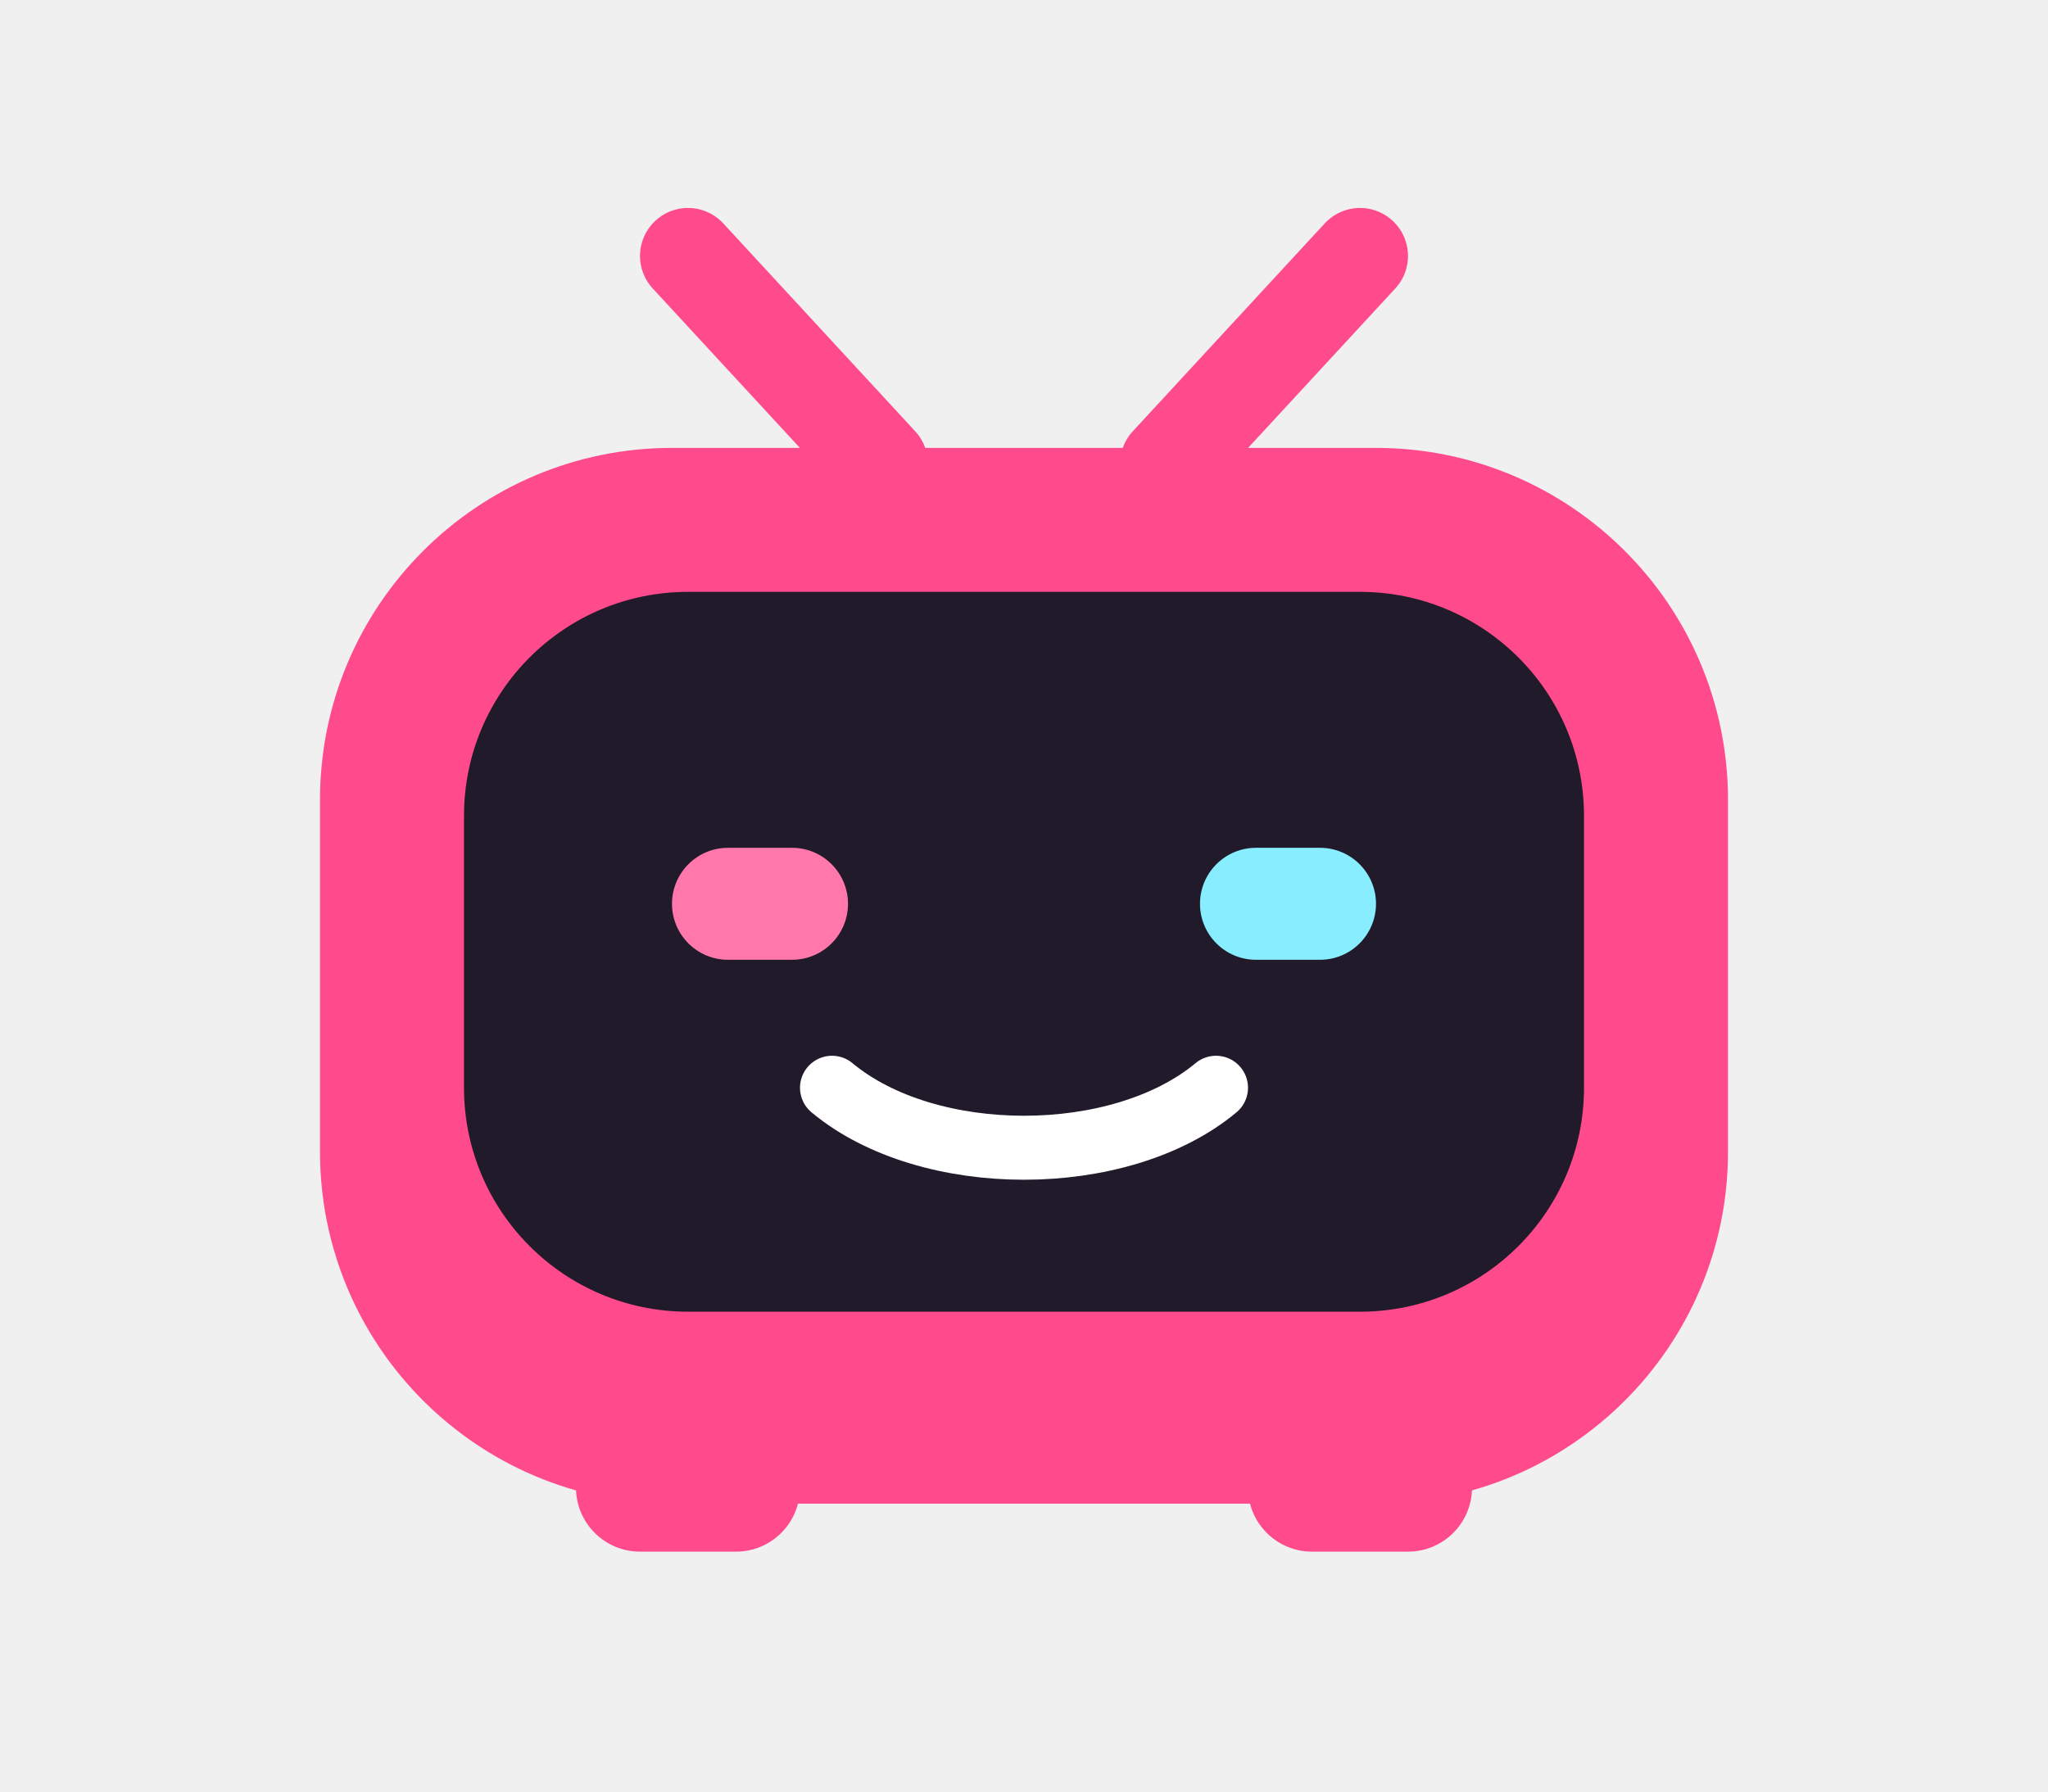
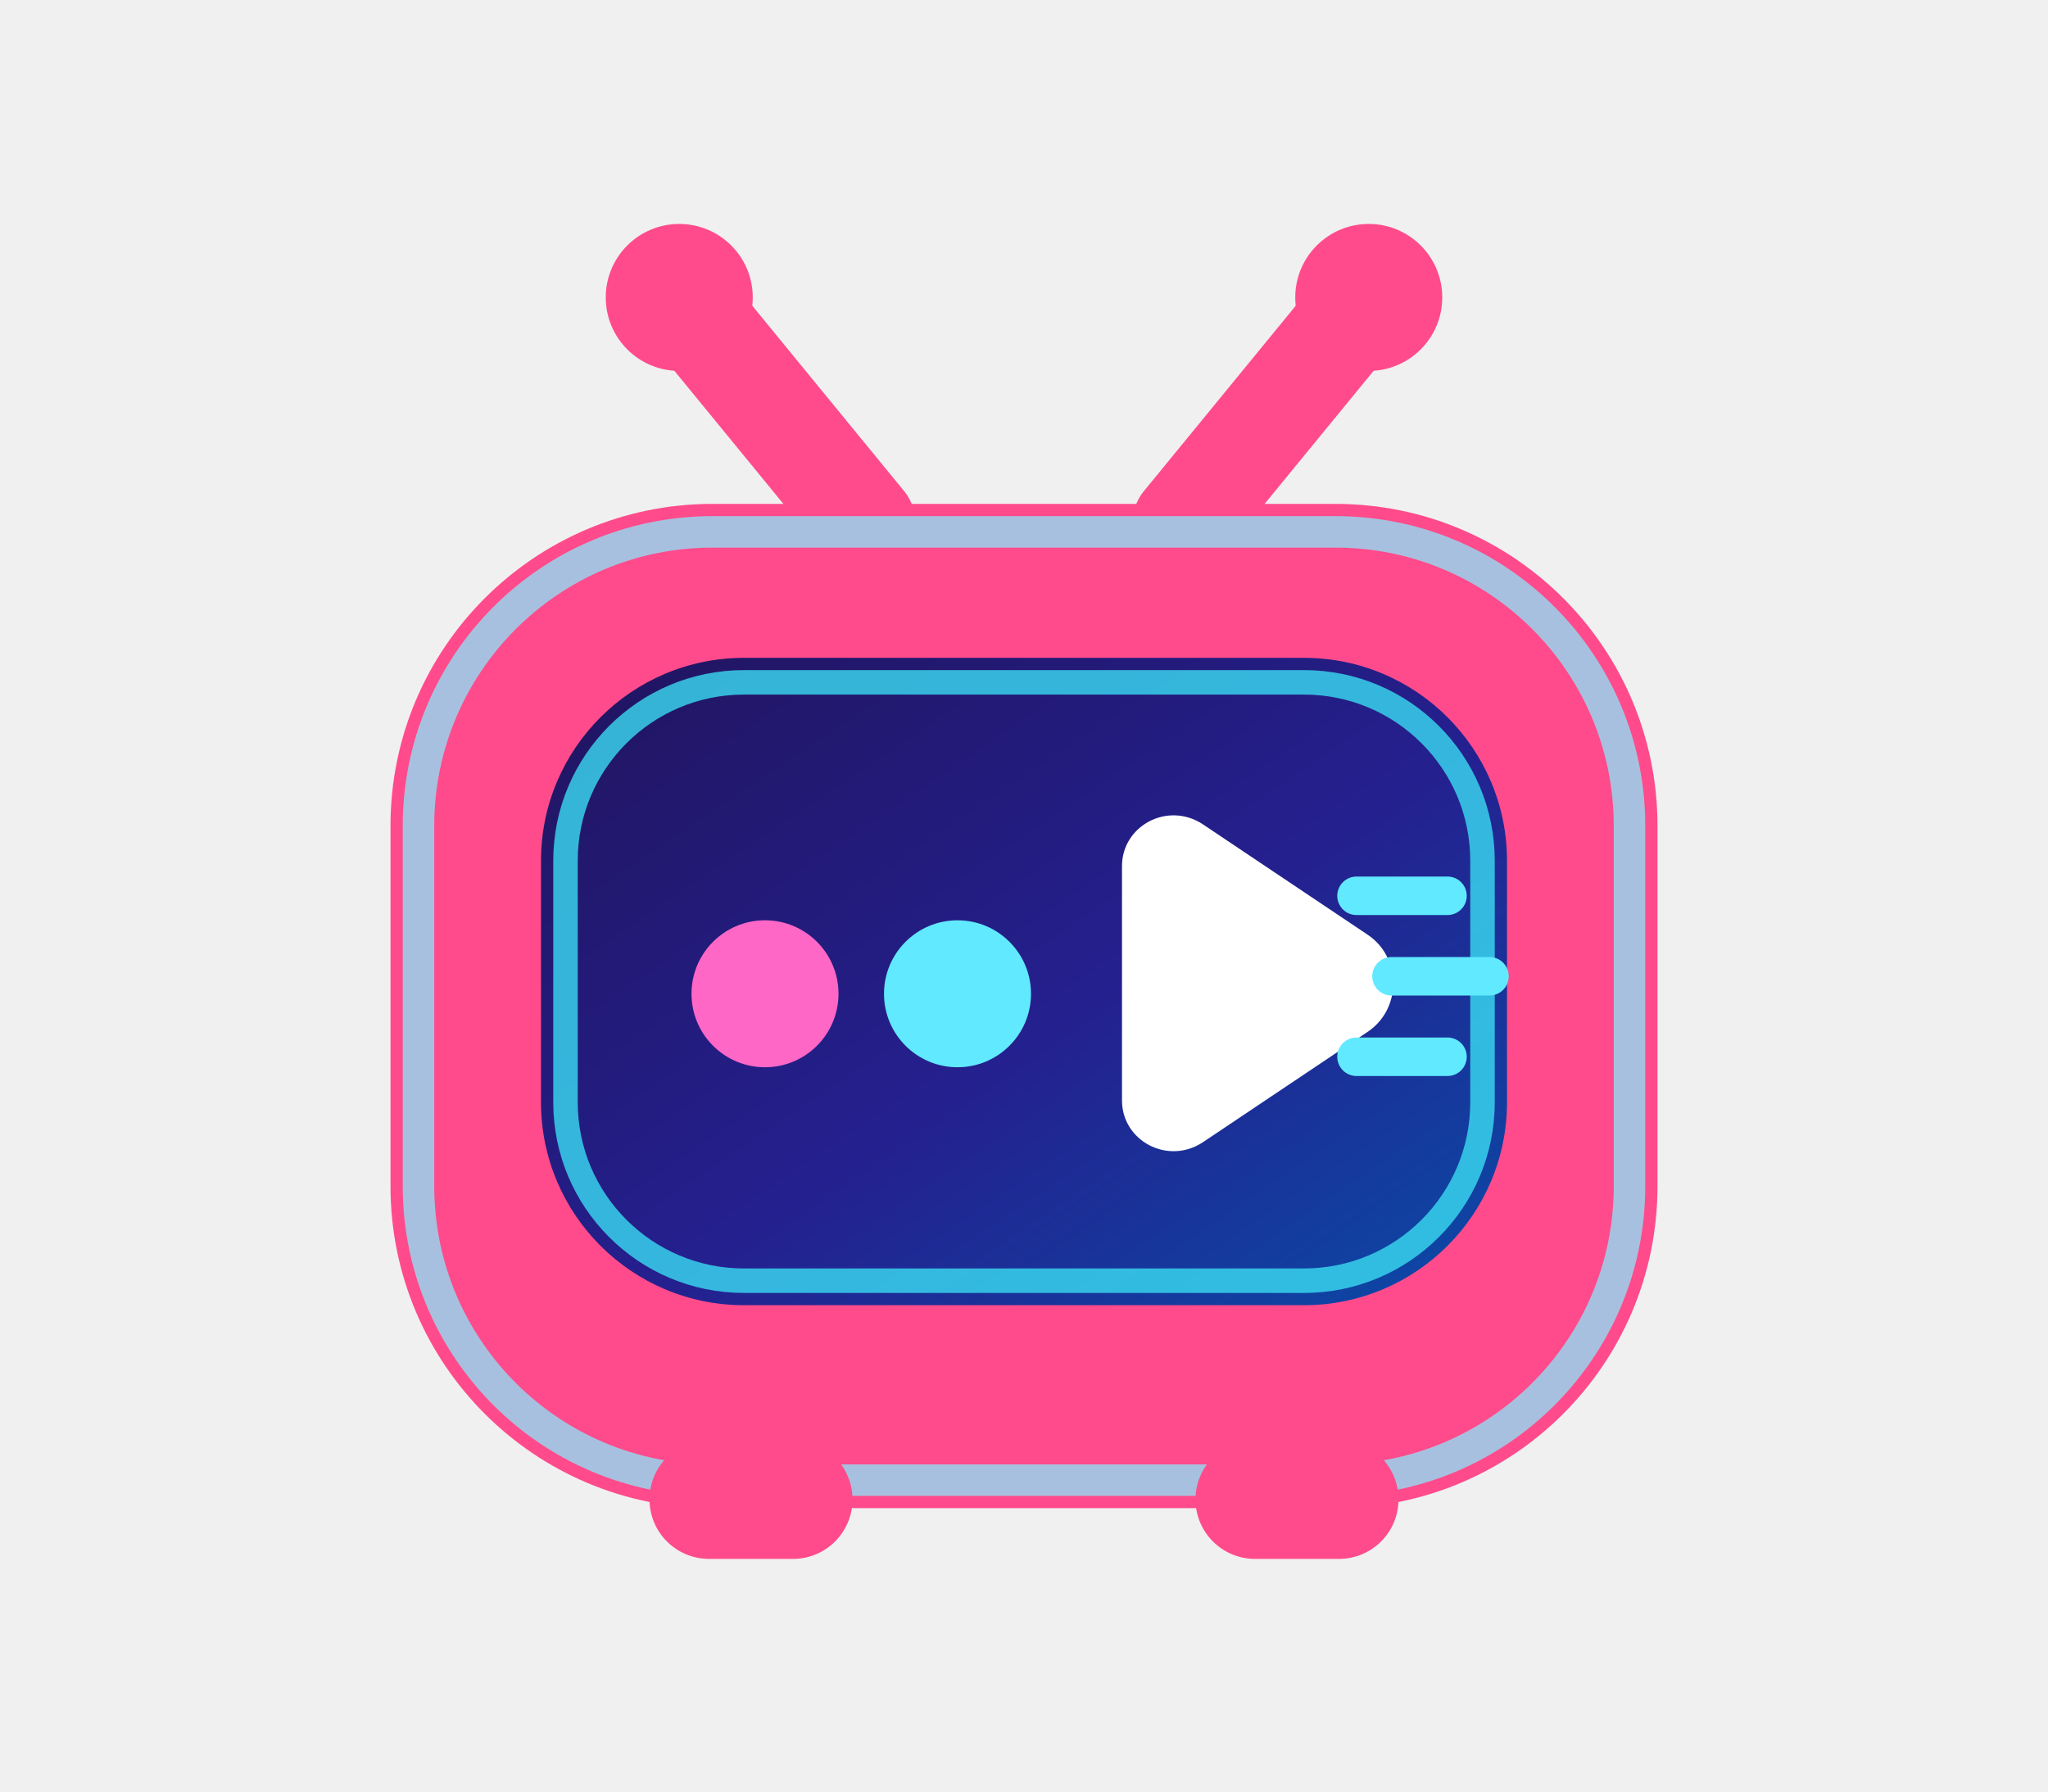
- <svg xmlns="http://www.w3.org/2000/svg" width="128" height="112" viewBox="0 0 128 112">
-   <g fill="none" stroke="#FF4B8B" stroke-linecap="round" stroke-width="6">
-     <path d="M55 29 L43 16" />
-     <path d="M73 29 L85 16" />
+ <svg xmlns="http://www.w3.org/2000/svg" width="128" height="112" viewBox="0 0 1024 1024">
+   <defs>
+     <linearGradient id="screen" x1="0" y1="0" x2="1" y2="1">
+       <stop offset="0" stop-color="#21145E" />
+       <stop offset="0.55" stop-color="#24208F" />
+       <stop offset="1" stop-color="#0A4BA7" />
+     </linearGradient>
+   </defs>
+   <g fill="none" stroke="#FF4B8B" stroke-linecap="round" stroke-width="58">
+     <path d="M421 299 L326 183" />
+     <path d="M603 299 L698 183" />
  </g>
-   <rect x="20" y="28" width="88" height="66" rx="22" fill="#FF4B8B" />
-   <rect x="29" y="37" width="70" height="45" rx="14" fill="#201A2A" />
-   <rect x="36" y="89" width="14" height="8" rx="4" fill="#FF4B8B" />
-   <rect x="78" y="89" width="14" height="8" rx="4" fill="#FF4B8B" />
-   <rect x="42" y="53" width="11" height="7" rx="3.5" fill="#FF77AB" />
-   <rect x="75" y="53" width="11" height="7" rx="3.5" fill="#87EDFF" />
-   <path d="M52 68 C58 73 70 73 76 68" fill="none" stroke="#FFFFFF" stroke-linecap="round" stroke-width="4" />
+   <circle cx="315" cy="170" r="42" fill="#FF4B8B" />
+   <circle cx="709" cy="170" r="42" fill="#FF4B8B" />
+   <rect x="150" y="288" width="724" height="574" rx="184" fill="#FF4B8B" />
+   <rect x="166" y="304" width="692" height="542" rx="168" fill="none" stroke="#87EDFF" stroke-width="18" opacity="0.72" />
+   <rect x="298" y="823" width="116" height="68" rx="34" fill="#FF4B8B" />
+   <rect x="610" y="823" width="116" height="68" rx="34" fill="#FF4B8B" />
+   <rect x="236" y="376" width="552" height="370" rx="116" fill="url(#screen)" />
+   <rect x="250" y="390" width="524" height="342" rx="102" fill="none" stroke="#3ADCF2" stroke-width="14" opacity="0.8" />
+   <circle cx="364" cy="568" r="42" fill="#FF67C6" />
+   <circle cx="474" cy="568" r="42" fill="#61E9FF" />
+   <path d="M568 495 C568 472 594 458 614 471 L708 534 C728 547 728 577 708 590 L614 653 C594 666 568 652 568 629 Z" fill="#FFFFFF" />
+   <g fill="none" stroke="#61E9FF" stroke-linecap="round" stroke-width="22">
+     <path d="M702 512 H754" />
+     <path d="M722 558 H778" />
+     <path d="M702 604 H754" />
+   </g>
</svg>
